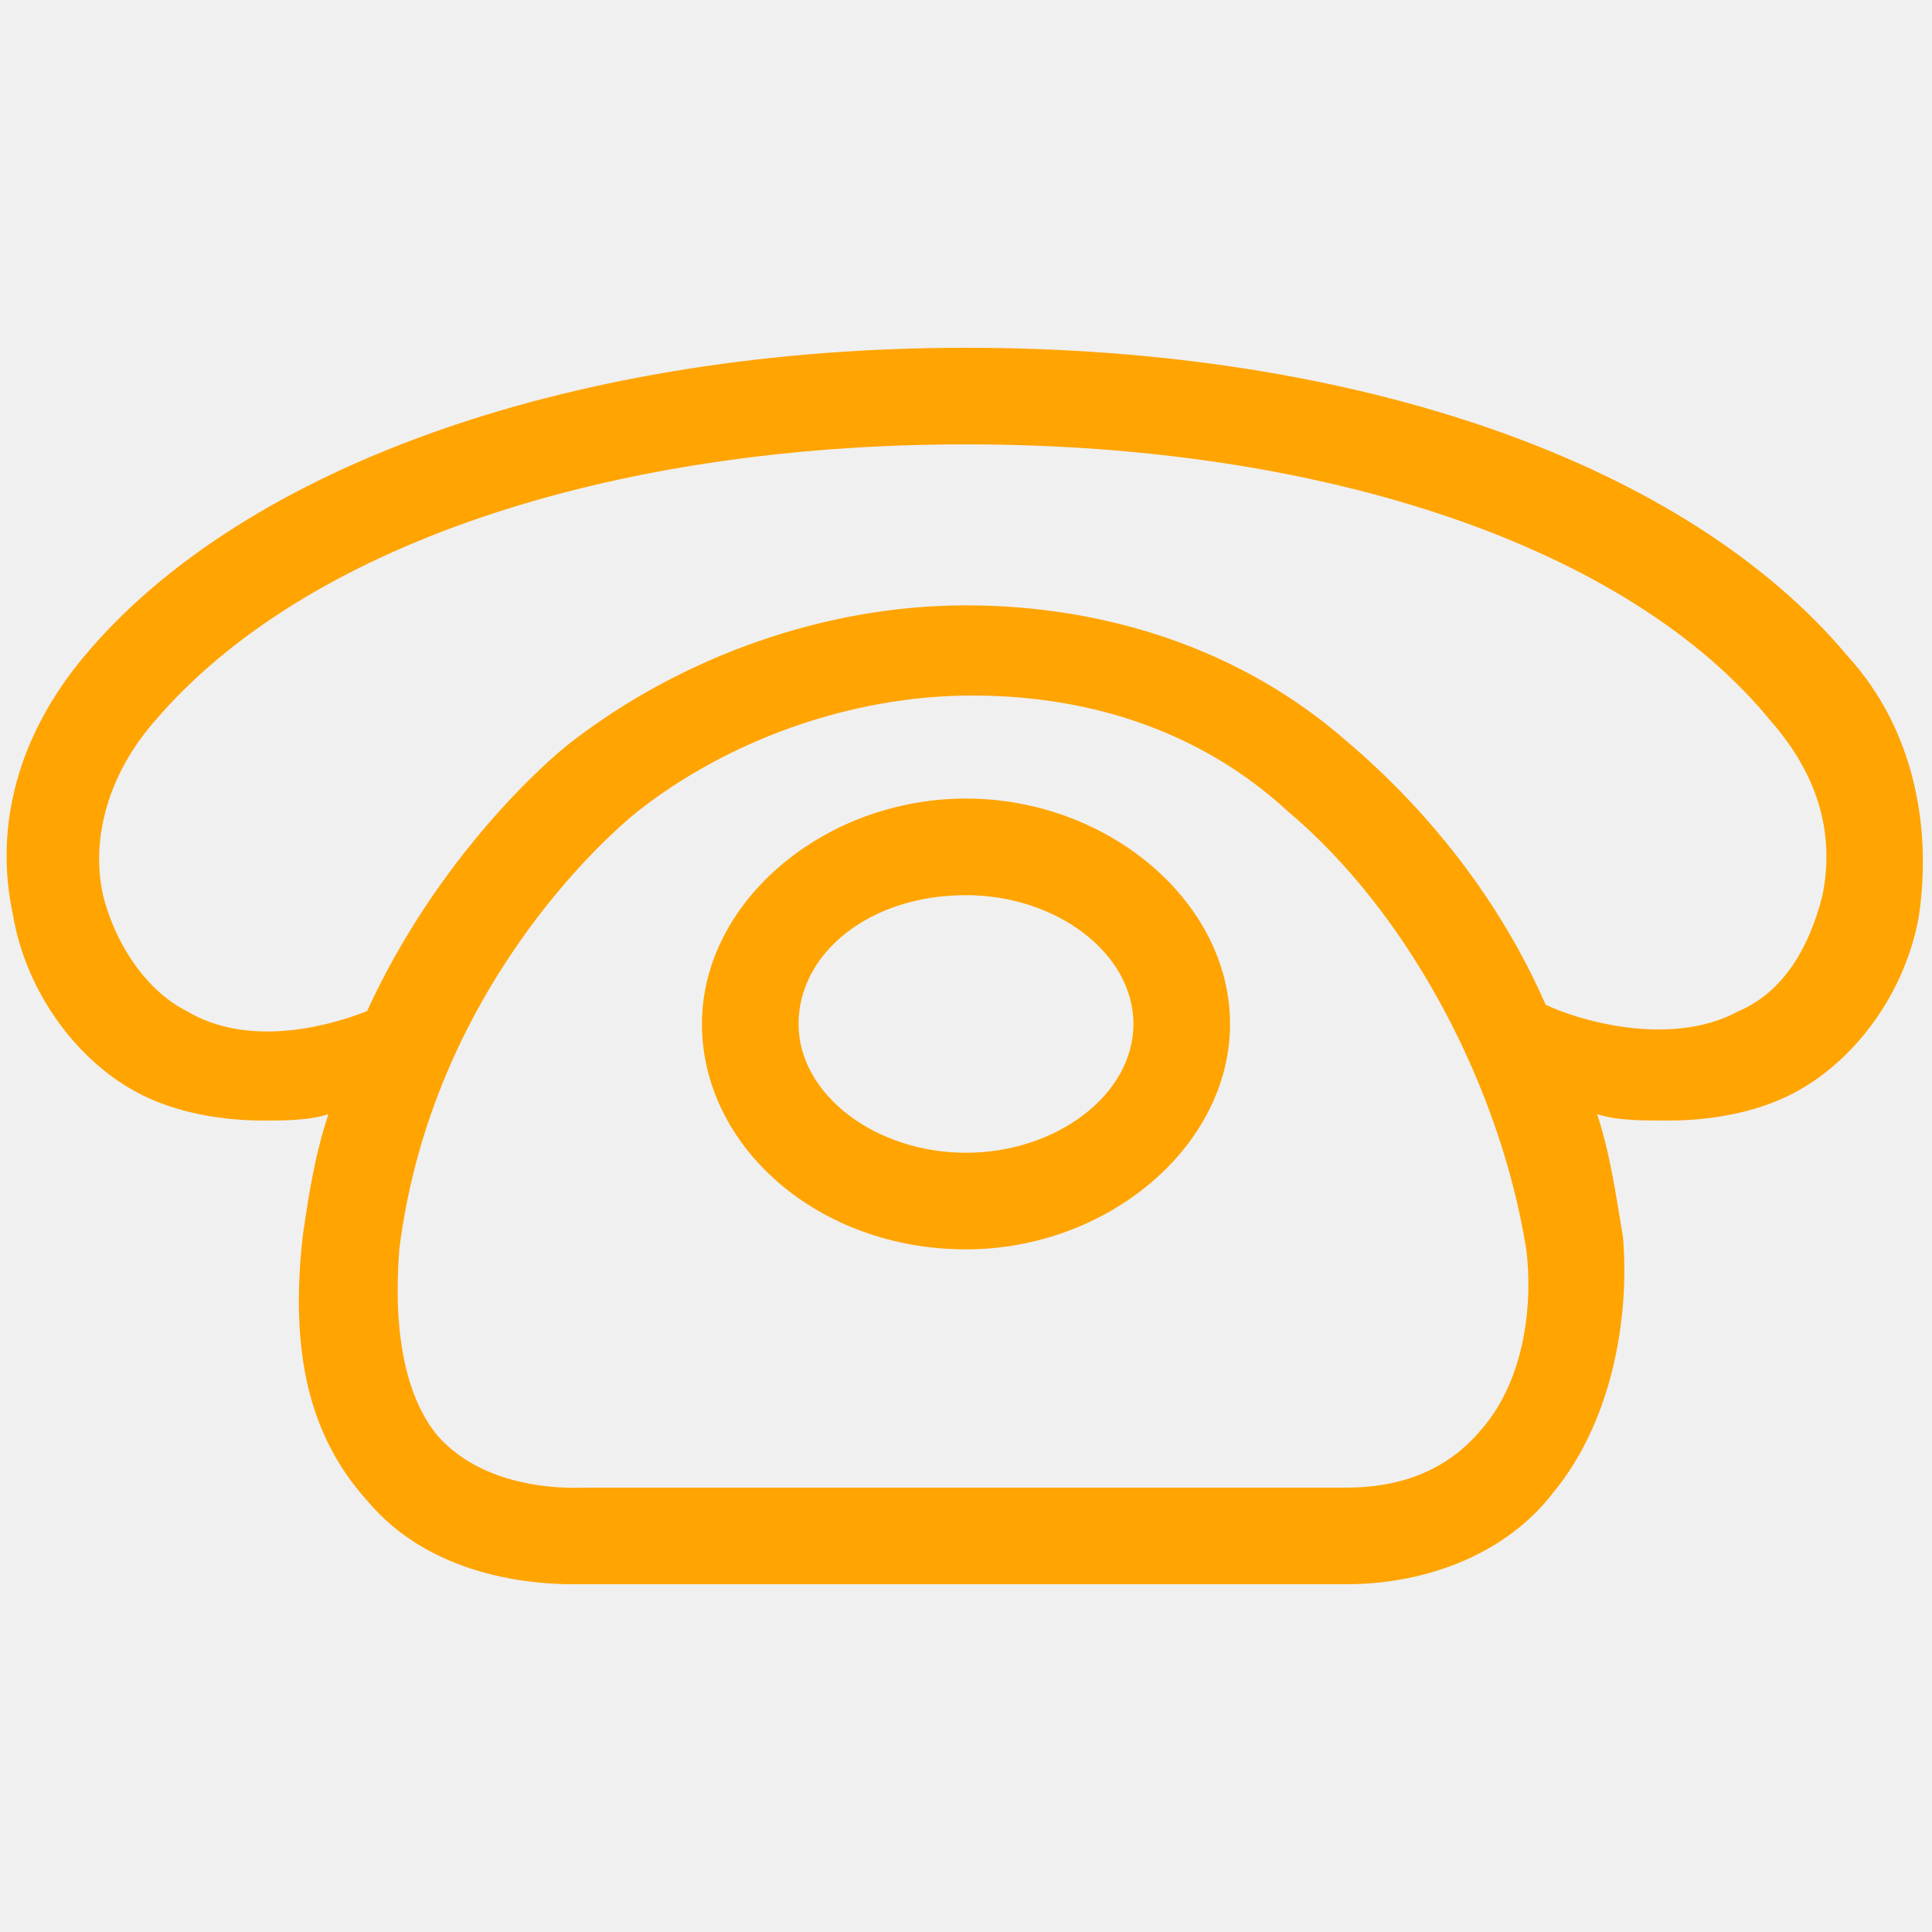
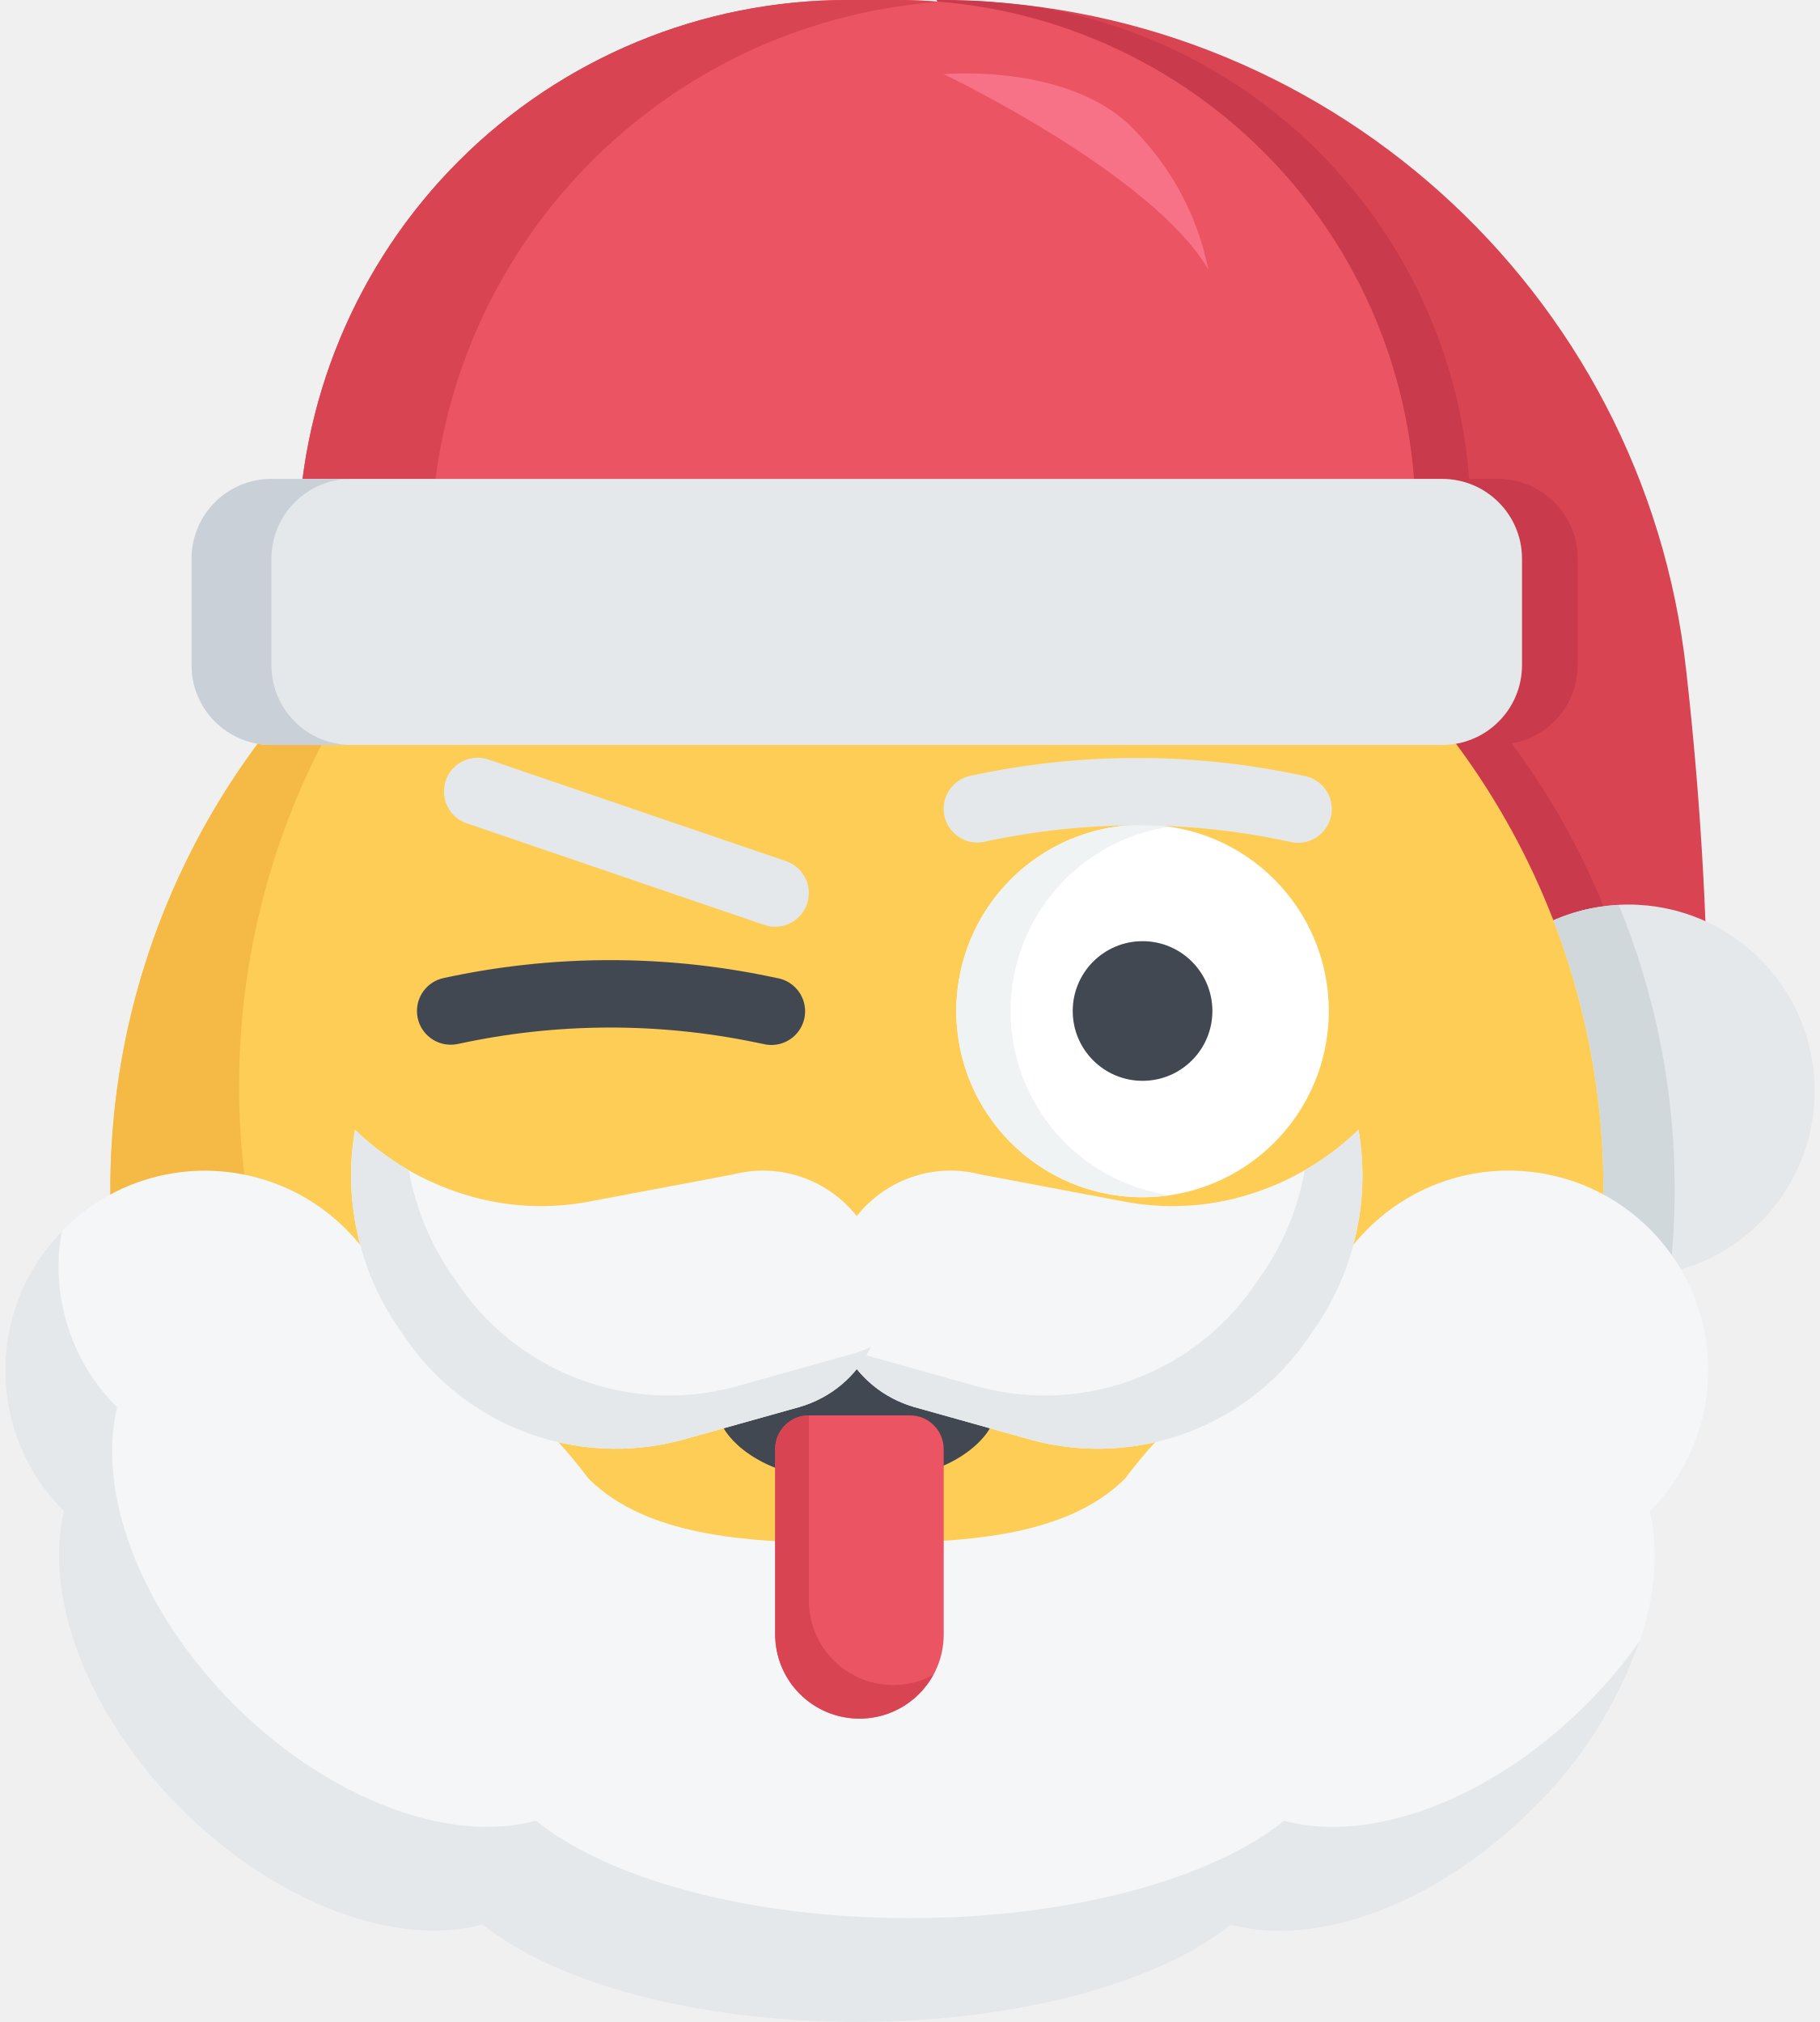
- <svg xmlns="http://www.w3.org/2000/svg" enable-background="new 0 0 30 30" height="40px" id="Capa_1" version="1.1" viewBox="0 0 30 30" width="40px" xml:space="preserve">
-   <path d="M28.7,10.2c-2.5-3-7.6-4.8-13.7-4.8c0,0,0,0,0,0h0c0,0,0,0,0,0c-6,0-11.2,1.8-13.7,4.8c-1,1.2-1.4,2.6-1.1,4  c0.2,1.2,1,2.3,2,2.8c0.6,0.3,1.3,0.4,1.9,0.4c0.3,0,0.7,0,1-0.1c-0.2,0.6-0.3,1.2-0.4,1.9c-0.2,1.8,0.1,3.1,1,4.1  c1,1.2,2.6,1.3,3.2,1.3c0.2,0,0.3,0,0.3,0h11.7c1.3,0,2.5-0.5,3.2-1.4c1-1.2,1.2-2.9,1.1-4c-0.1-0.6-0.2-1.3-0.4-1.9  c0.3,0.1,0.7,0.1,1.1,0.1c0.6,0,1.3-0.1,1.9-0.4c1-0.5,1.8-1.6,2-2.8C30,12.8,29.7,11.3,28.7,10.2z M23,22.2  c-0.5,0.6-1.2,0.9-2.1,0.9l-11.8,0c-0.1,0-1.5,0.1-2.3-0.8c-0.5-0.6-0.7-1.6-0.6-2.9c0.5-4,3.2-6.4,3.7-6.8c1.4-1.1,3.3-1.8,5.2-1.8  c1.9,0,3.6,0.6,4.9,1.8c1.9,1.6,3.3,4.3,3.7,6.8C23.8,20.2,23.7,21.4,23,22.2z M28.3,13.9c-0.2,0.8-0.6,1.5-1.3,1.8  c-1.1,0.6-2.6,0.1-3-0.1c-0.7-1.6-1.8-3-3.1-4.1c-1.6-1.4-3.7-2.1-5.9-2.1c-2.2,0-4.4,0.8-6.1,2.1c-0.4,0.3-2.1,1.8-3.2,4.2  c-0.5,0.2-1.8,0.6-2.8,0c-0.6-0.3-1.1-1-1.3-1.8c-0.2-0.9,0.1-1.9,0.8-2.7C4.7,8.5,9.4,6.9,15,6.9c5.6,0,10.3,1.6,12.5,4.3  C28.2,12,28.5,12.9,28.3,13.9z M15,12.4c-2.2,0-4.1,1.6-4.1,3.5s1.8,3.5,4.1,3.5c2.2,0,4.1-1.6,4.1-3.5S17.2,12.4,15,12.4z M15,17.9  c-1.4,0-2.6-0.9-2.6-2s1.1-2,2.6-2c1.4,0,2.6,0.9,2.6,2S16.4,17.9,15,17.9z" fill="#ffa400" />
+ <svg xmlns="http://www.w3.org/2000/svg" height="60px" version="1.1" viewBox="0 0 54 60" width="54px">
+   <g fill="none" fill-rule="evenodd" id="Page-1" stroke="none" stroke-width="1">
+     <g id="009---santa,-christmas,-emoji,-wink,-tongue,">
+       <path d="M27.789,-1.55679054e-05 C39.203,-0.013 48.794,8.576 50.033,19.923 C50.44,23.531 50.657,27.158 50.684,30.789 L45.158,30.789 L27.789,-1.55679054e-05 Z" fill="#D94452" id="Path" />
+       <path d="M47.58,26.9 C47.54,26.898 47.499,26.902 47.46,26.91 C47.315,26.93 47.171,26.96 47.03,27 C46.884,27.031 46.741,27.071 46.6,27.12 C46.453,27.163 46.309,27.216 46.17,27.28 C46.14,27.29 46.12,27.3 46.09,27.31 C45.375,25.437 44.402,23.674 43.2,22.07 C44.331,21.87 45.157,20.889 45.16,19.74 L45.16,16.58 C45.16,15.951 44.911,15.348 44.466,14.904 C44.022,14.459 43.419,14.21 42.79,14.21 L41.95,14.21 C41.372,6.653 35.375,0.644 27.82,0.05 L27.79,0 L27.89,0 C28.21,0 28.53,0.01 28.86,0.02 C29.46,0.05 30.06,0.11 30.66,0.19 C37.697,1.304 43.048,7.106 43.59,14.21 L44.44,14.21 C45.069,14.21 45.672,14.459 46.116,14.904 C46.561,15.348 46.81,15.951 46.81,16.58 L46.81,19.74 C46.81,20.888 45.982,21.868 44.85,22.06 C45.964,23.55 46.881,25.176 47.58,26.9 Z" fill="#C93A4C" id="Path" />
+       <circle cx="48.316" cy="32.368" fill="#E4E8EB" id="Oval" r="5.526" />
+       <path d="M47.571,35.285 C47.579,41.158 45.249,46.792 41.094,50.942 C41.094,50.946 41.09,50.95 41.086,50.95 C35.075,56.958 26.158,58.997 18.134,56.199 C10.109,53.402 4.393,46.26 3.42,37.818 C2.447,29.376 6.389,21.121 13.567,16.572 L13.575,16.564 C20.399,12.247 29.032,11.985 36.106,15.88 C43.179,19.775 47.574,27.21 47.575,35.285 L47.571,35.285 Z" fill="#FDCD56" id="Path" />
+       <path d="M41.086,50.95 C35.075,56.958 26.158,58.997 18.134,56.199 C10.109,53.402 4.393,46.26 3.42,37.818 C2.447,29.376 6.389,21.121 13.567,16.572 C5.596,24.558 4.901,37.259 11.952,46.068 C19.003,54.877 31.548,56.979 41.086,50.95 Z" fill="#F5B945" id="Path" />
+       <circle cx="33.9" cy="30" fill="#FFFFFF" id="Oval" r="5.526" />
+       <path d="M34.707,35.469 C34.44,35.506 34.17,35.525 33.9,35.526 C31.926,35.526 30.101,34.473 29.114,32.763 C28.127,31.053 28.127,28.947 29.114,27.237 C30.101,25.527 31.926,24.474 33.9,24.474 C34.17,24.475 34.44,24.494 34.707,24.531 C31.994,24.931 29.984,27.258 29.984,30 C29.984,32.742 31.994,35.069 34.707,35.469 Z" fill="#EFF3F4" id="Path" />
+       <circle cx="33.9" cy="30" fill="#424852" id="Oval" r="2.072" />
+       <path d="M25.143,-6.93753547e-16 L26.6,-6.93753547e-16 C30.685,-0.001 34.603,1.621 37.491,4.509 C40.379,7.397 42.001,11.315 42,15.4 L42,19.742 L8.842,19.742 L8.842,16.3 C8.842,11.977 10.559,7.831 13.617,4.774 C16.674,1.717 20.82,-0 25.143,-6.93753547e-16 Z" fill="#EB5463" id="Path" />
+       <path d="M27.845,0.055 C19.35,0.699 12.787,7.781 12.79,16.3 L12.79,19.734 L8.842,19.734 L8.842,16.3 C8.842,11.976 10.56,7.83 13.617,4.773 C16.675,1.716 20.821,-0.001 25.145,8.8817842e-16 L26.605,8.8817842e-16 C27.024,8.8817842e-16 27.442,0.016 27.845,0.055 Z" fill="#D94452" id="Path" />
+       <rect fill="#E4E8EB" height="7.895" id="Rectangle" rx="2.368" width="39.474" x="5.684" y="14.211" />
+       <path d="M10.421,22.105 L8.053,22.105 C7.425,22.106 6.822,21.857 6.377,21.413 C5.933,20.968 5.683,20.365 5.684,19.737 L5.684,16.579 C5.683,15.951 5.933,15.348 6.377,14.903 C6.822,14.459 7.425,14.21 8.053,14.211 L10.421,14.211 C9.793,14.21 9.19,14.459 8.746,14.904 C8.301,15.348 8.052,15.951 8.053,16.579 L8.053,19.737 C8.052,20.365 8.301,20.968 8.746,21.412 C9.19,21.857 9.793,22.106 10.421,22.105 Z" fill="#CAD0D7" id="Path" />
+       <path d="M29.368,42.384 C29.368,42.384 28.579,43.963 25.421,43.963 C22.263,43.963 21.474,42.384 21.474,42.384 C22.143,40.828 23.733,39.873 25.421,40.015 C27.109,39.873 28.699,40.828 29.368,42.384 Z" fill="#424852" id="Path" />
+       <path d="M49.689,35.282 C49.688,36.107 49.644,36.932 49.555,37.753 C49.149,37.848 48.733,37.896 48.316,37.895 C48.019,37.897 47.723,37.87 47.431,37.816 C47.527,36.975 47.574,36.129 47.573,35.282 C47.579,32.555 47.075,29.851 46.089,27.308 C46.702,27.037 47.361,26.885 48.031,26.858 C49.128,29.531 49.692,32.393 49.689,35.282 Z" fill="#D1D8DB" id="Path" />
+       <path d="M50.684,40.658 C50.685,37.63 48.402,35.089 45.39,34.768 C42.379,34.448 39.612,36.451 38.976,39.412 C37.387,40.098 35.945,41.084 34.73,42.317 C34.246,42.802 33.797,43.321 33.386,43.87 C31.602,45.654 28.442,45.789 25.421,45.789 C22.4,45.789 19.24,45.654 17.457,43.87 C17.046,43.321 16.596,42.803 16.112,42.317 C14.897,41.084 13.456,40.097 11.866,39.412 C11.334,36.944 9.296,35.085 6.79,34.781 C4.284,34.478 1.861,35.798 0.756,38.068 C-0.349,40.338 0.107,43.059 1.892,44.844 C1.286,47.365 2.566,50.865 5.37,53.669 C8.221,56.521 11.792,57.795 14.321,57.113 C16.462,58.833 20.63,60 25.421,60 C30.212,60 34.38,58.833 36.521,57.113 C39.05,57.795 42.621,56.521 45.472,53.669 C48.272,50.869 49.556,47.369 48.95,44.844 C50.062,43.735 50.686,42.229 50.684,40.658 Z" fill="#F4F6F8" id="Path" />
+       <path d="M47.053,50.589 C47.639,50.007 48.172,49.375 48.647,48.7 C47.987,50.58 46.901,52.283 45.474,53.673 C42.624,56.523 39.047,57.802 36.521,57.115 C34.382,58.831 30.213,60 25.421,60 C20.629,60 16.461,58.831 14.321,57.11 C11.795,57.797 8.221,56.518 5.369,53.668 C2.569,50.868 1.287,47.368 1.895,44.842 C-0.398,42.56 -0.426,38.858 1.832,36.542 C1.768,36.883 1.736,37.229 1.737,37.576 C1.734,39.147 2.359,40.653 3.474,41.76 C2.866,44.286 4.145,47.784 6.947,50.586 C9.797,53.436 13.374,54.715 15.9,54.028 C18.04,55.75 22.208,56.918 27,56.918 C31.792,56.918 35.961,55.75 38.1,54.028 C40.626,54.718 44.2,53.439 47.053,50.589 Z" fill="#E4E8EB" id="Path" />
+       <path d="M27.125,41.753 L30.617,42.732 C33.78,43.577 37.129,42.294 38.917,39.551 L39.08,39.314 C40.215,37.613 40.654,35.541 40.308,33.526 C39.39,34.413 38.275,35.07 37.055,35.445 C35.852,35.819 34.576,35.89 33.339,35.651 L29.098,34.851 C27.211,34.359 25.282,35.483 24.779,37.367 C24.504,38.26 24.597,39.225 25.037,40.049 C25.478,40.873 26.23,41.486 27.125,41.753 Z" fill="#F4F6F8" id="Path" />
+       <path d="M25.005,39.968 C25.422,40.842 26.196,41.493 27.129,41.752 L30.618,42.731 C33.782,43.58 37.133,42.295 38.918,39.549 L39.084,39.312 C40.218,37.611 40.656,35.54 40.308,33.526 C39.824,33.986 39.289,34.389 38.713,34.726 C38.523,35.802 38.11,36.827 37.5,37.734 L37.335,37.97 C35.549,40.716 32.199,42 29.035,41.152 L25.546,40.173 C25.36,40.121 25.179,40.053 25.005,39.968 Z" fill="#E4E8EB" id="Path" />
+       <path d="M23.715,41.753 L20.223,42.732 C17.06,43.577 13.711,42.294 11.923,39.551 L11.761,39.314 C10.626,37.613 10.186,35.542 10.532,33.526 C11.45,34.413 12.565,35.07 13.785,35.445 C14.988,35.819 16.264,35.89 17.501,35.651 L21.742,34.851 C23.629,34.359 25.558,35.483 26.061,37.367 C26.336,38.26 26.243,39.225 25.803,40.049 C25.362,40.873 24.61,41.486 23.715,41.753 Z" fill="#F4F6F8" id="Path" />
+       <path d="M25.838,39.968 C25.421,40.842 24.647,41.493 23.714,41.752 L20.225,42.731 C17.061,43.579 13.711,42.295 11.925,39.549 L11.76,39.312 C10.626,37.611 10.188,35.54 10.536,33.526 C11.019,33.986 11.555,34.389 12.131,34.726 C12.32,35.802 12.731,36.826 13.339,37.734 L13.504,37.97 C15.29,40.716 18.64,42 21.804,41.152 L25.293,40.173 C25.481,40.121 25.663,40.053 25.838,39.968 Z" fill="#E4E8EB" id="Path" />
+       <path d="M13.373,31 C12.861,31.001 12.431,30.615 12.377,30.106 C12.323,29.596 12.662,29.129 13.163,29.022 C16.349,28.329 19.646,28.313 22.838,28.977 L23.049,29.021 C23.411,29.08 23.711,29.333 23.832,29.679 C23.953,30.025 23.874,30.41 23.627,30.681 C23.381,30.952 23.005,31.067 22.649,30.979 L22.438,30.936 C19.518,30.329 16.502,30.343 13.588,30.978 C13.517,30.993 13.445,31 13.373,31 Z" fill="#424852" id="Path" />
+       <path d="M29,25 C28.488,25.001 28.058,24.615 28.004,24.106 C27.95,23.596 28.289,23.129 28.79,23.022 C31.976,22.33 35.272,22.314 38.465,22.977 L38.676,23.021 C39.038,23.08 39.338,23.333 39.459,23.679 C39.58,24.025 39.501,24.41 39.254,24.681 C39.008,24.952 38.632,25.067 38.276,24.979 L38.065,24.936 C35.145,24.329 32.129,24.344 29.215,24.978 C29.144,24.993 29.072,25 29,25 Z" fill="#E4E8EB" id="Path" />
+       <path d="M28,2.2 C28,2.2 34.2,5.16 35.852,8 C35.55,6.488 34.827,5.092 33.766,3.972 C31.9,1.842 28,2.2 28,2.2 Z" fill="#F77286" id="Path" />
+       <path d="M24,42 L27,42 C27.552,42 28,42.448 28,43 L28,48.5 C28,49.881 26.881,51 25.5,51 C24.837,51 24.201,50.737 23.732,50.268 C23.263,49.799 23,49.163 23,48.5 L23,43 C23,42.448 23.448,42 24,42 Z" fill="#EB5463" id="Path" />
+       <path d="M27.69,49.7 C27.14,50.699 25.985,51.199 24.88,50.916 C23.776,50.634 23.003,49.64 23,48.5 L23,43 C23,42.448 23.448,42 24,42 L24,47.5 C24,48.381 24.463,49.197 25.22,49.649 C25.977,50.1 26.915,50.119 27.69,49.7 Z" fill="#D94452" id="Path" />
+       <path d="M23,27.5 C22.89,27.5 22.781,27.482 22.677,27.446 L13.869,24.438 C13.524,24.328 13.265,24.04 13.193,23.685 C13.121,23.33 13.246,22.964 13.52,22.727 C13.795,22.491 14.176,22.422 14.516,22.546 L23.323,25.554 C23.785,25.712 24.065,26.182 23.985,26.664 C23.905,27.146 23.489,27.499 23,27.5 Z" fill="#E4E8EB" id="Path" />
+     </g>
+   </g>
</svg>
